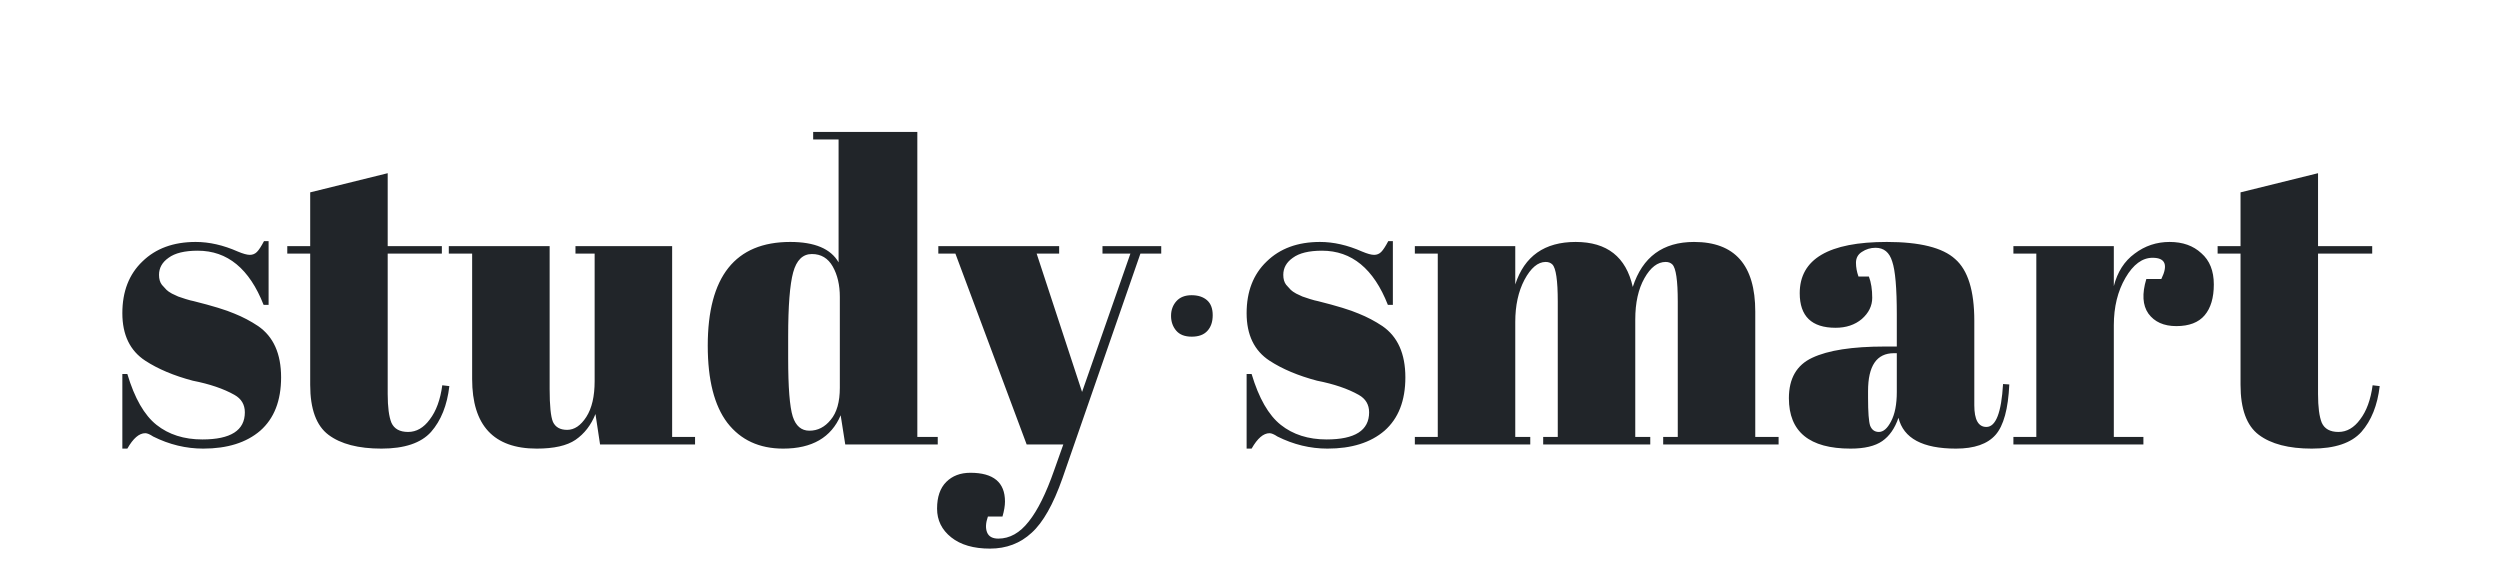
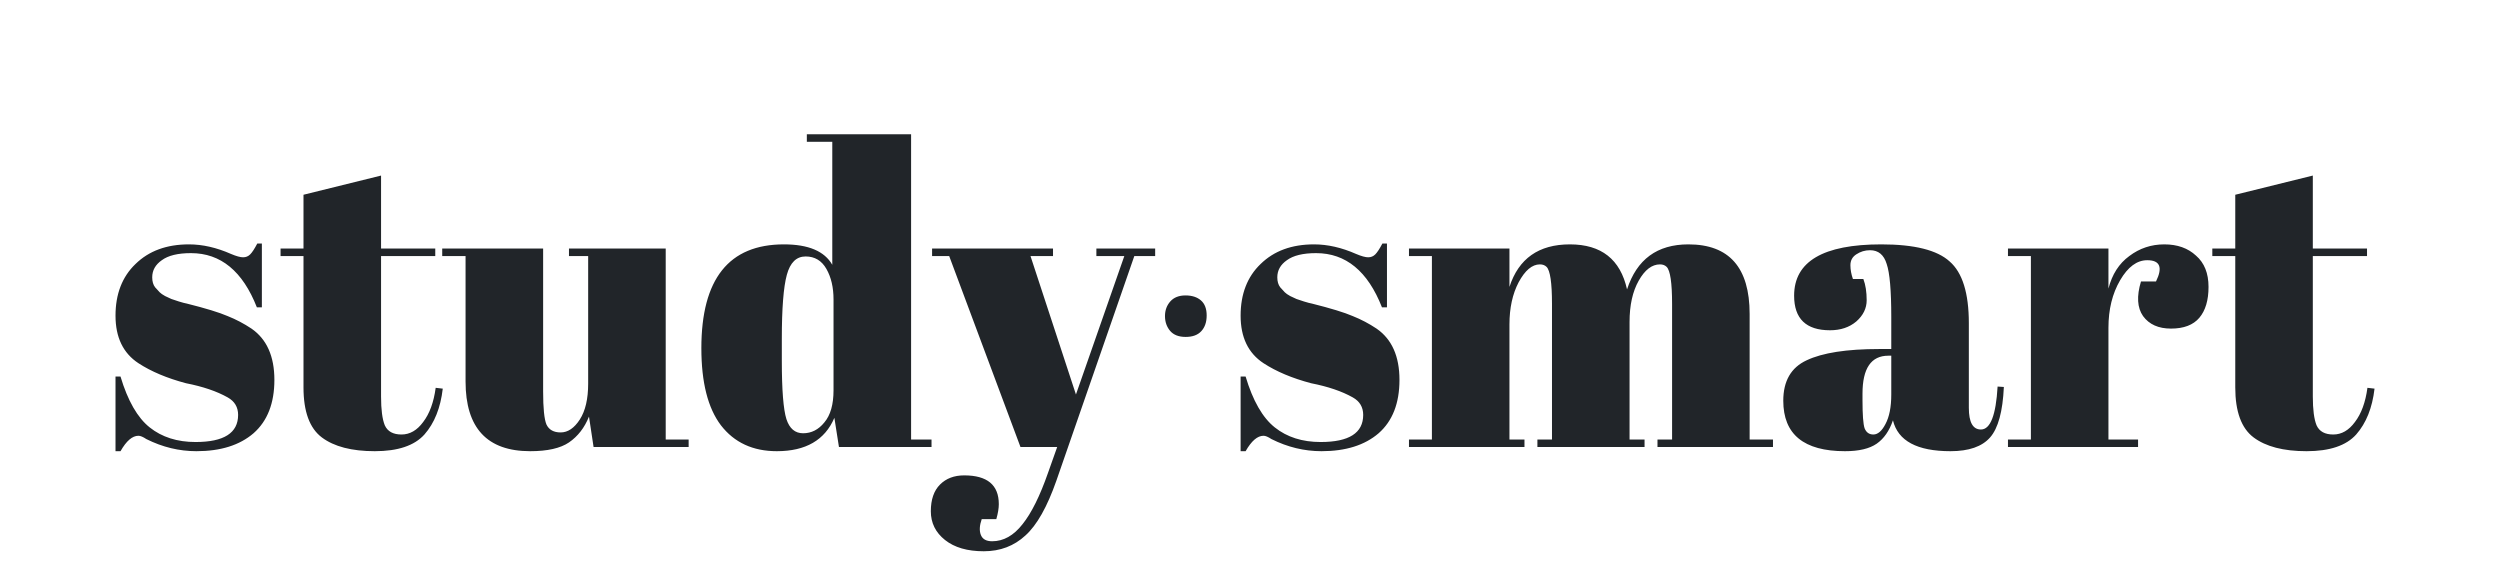
- <svg xmlns="http://www.w3.org/2000/svg" width="360" height="81" viewBox="0 0 360 81" fill="none">
-   <path d="M171.6 48.48C170.61 48.48 169.86 48.19 169.37 47.61C168.88 47.03 168.63 46.32 168.63 45.48C168.63 44.65 168.89 43.94 169.4 43.37C169.91 42.8 170.64 42.51 171.58 42.51C172.52 42.51 173.26 42.75 173.81 43.23C174.36 43.71 174.63 44.43 174.63 45.39C174.63 46.35 174.37 47.1 173.86 47.65C173.35 48.21 172.6 48.48 171.6 48.48Z" fill="#212529" />
-   <path d="M17.618 64.6V53.86H18.338C19.378 57.34 20.778 59.78 22.538 61.18C24.298 62.58 26.498 63.28 29.138 63.28C33.218 63.28 35.258 61.98 35.258 59.38C35.258 58.26 34.758 57.42 33.758 56.86C32.198 55.98 30.198 55.3 27.758 54.82C25.038 54.1 22.758 53.14 20.918 51.94C18.718 50.5 17.618 48.22 17.618 45.1C17.618 41.98 18.578 39.5 20.498 37.66C22.418 35.78 24.978 34.84 28.178 34.84C30.138 34.84 32.158 35.3 34.238 36.22C34.998 36.54 35.578 36.7 35.978 36.7C36.378 36.7 36.718 36.56 36.998 36.28C37.278 36 37.618 35.48 38.018 34.72H38.678V43.9H37.958C35.918 38.7 32.758 36.1 28.478 36.1C26.598 36.1 25.198 36.44 24.278 37.12C23.358 37.76 22.898 38.58 22.898 39.58C22.898 40.18 23.038 40.66 23.318 41.02C23.598 41.34 23.818 41.58 23.978 41.74C24.138 41.9 24.398 42.08 24.758 42.28C25.118 42.44 25.418 42.58 25.658 42.7C25.898 42.78 26.258 42.9 26.738 43.06C27.258 43.22 27.638 43.32 27.878 43.36C30.598 44.04 32.558 44.64 33.758 45.16C34.958 45.64 36.098 46.24 37.178 46.96C39.378 48.48 40.478 50.94 40.478 54.34C40.478 57.7 39.478 60.26 37.478 62.02C35.478 63.74 32.738 64.6 29.258 64.6C26.778 64.6 24.378 64.02 22.058 62.86C21.578 62.54 21.198 62.38 20.918 62.38C20.038 62.38 19.178 63.12 18.338 64.6H17.618ZM44.668 55.42V36.52H41.368V35.44H44.668V27.7L55.828 24.94V35.44H63.628V36.52H55.828V56.74C55.828 58.62 56.008 60 56.368 60.88C56.768 61.76 57.568 62.2 58.768 62.2C59.968 62.2 61.008 61.6 61.888 60.4C62.808 59.2 63.408 57.56 63.688 55.48L64.708 55.6C64.388 58.36 63.508 60.56 62.068 62.2C60.628 63.8 58.248 64.6 54.928 64.6C51.608 64.6 49.068 63.94 47.308 62.62C45.548 61.3 44.668 58.9 44.668 55.42ZM100.088 64H86.408L85.748 59.62C85.108 61.22 84.148 62.46 82.868 63.34C81.628 64.18 79.768 64.6 77.288 64.6C71.088 64.6 67.988 61.26 67.988 54.58V36.52H64.628V35.44H79.148V56.02C79.148 58.42 79.308 60 79.628 60.76C79.988 61.52 80.668 61.9 81.668 61.9C82.708 61.9 83.628 61.28 84.428 60.04C85.228 58.8 85.628 57.08 85.628 54.88V36.52H82.868V35.44H96.788V62.92H100.088V64ZM113.496 51.58C113.496 55.78 113.716 58.58 114.156 59.98C114.596 61.34 115.396 62.02 116.556 62.02C117.756 62.02 118.776 61.5 119.616 60.46C120.496 59.42 120.936 57.88 120.936 55.84V42.76C120.936 41.04 120.596 39.58 119.916 38.38C119.236 37.18 118.236 36.58 116.916 36.58C115.596 36.58 114.696 37.46 114.216 39.22C113.736 40.98 113.496 44.06 113.496 48.46V51.58ZM121.716 64L121.056 59.8C119.696 63 116.936 64.6 112.776 64.6C109.336 64.6 106.656 63.36 104.736 60.88C102.856 58.4 101.916 54.7 101.916 49.78C101.916 39.82 105.876 34.84 113.796 34.84C117.316 34.84 119.636 35.82 120.756 37.78V20.08H117.096V19H132.096V62.92H135.036V64H121.716ZM135.118 36.52V35.44H152.518V36.52H149.278L155.818 56.44L162.778 36.52H158.758V35.44H167.218V36.52H164.218L152.998 68.86C151.678 72.62 150.198 75.24 148.558 76.72C146.918 78.24 144.918 79 142.558 79C140.198 79 138.338 78.46 136.978 77.38C135.618 76.3 134.938 74.92 134.938 73.24C134.938 71.56 135.378 70.28 136.258 69.4C137.138 68.52 138.298 68.08 139.738 68.08C143.058 68.08 144.718 69.46 144.718 72.22C144.718 72.82 144.598 73.54 144.358 74.38H142.258C141.938 75.3 141.898 76.06 142.138 76.66C142.378 77.26 142.918 77.56 143.758 77.56C145.398 77.56 146.858 76.74 148.138 75.1C149.418 73.5 150.638 71.04 151.798 67.72L153.118 64H147.838L137.578 36.52H135.118ZM179.513 64.6V53.86H180.233C181.273 57.34 182.673 59.78 184.433 61.18C186.193 62.58 188.393 63.28 191.033 63.28C195.113 63.28 197.153 61.98 197.153 59.38C197.153 58.26 196.653 57.42 195.653 56.86C194.093 55.98 192.093 55.3 189.653 54.82C186.933 54.1 184.653 53.14 182.813 51.94C180.613 50.5 179.513 48.22 179.513 45.1C179.513 41.98 180.473 39.5 182.393 37.66C184.313 35.78 186.873 34.84 190.073 34.84C192.033 34.84 194.053 35.3 196.133 36.22C196.893 36.54 197.473 36.7 197.873 36.7C198.273 36.7 198.613 36.56 198.893 36.28C199.173 36 199.513 35.48 199.913 34.72H200.573V43.9H199.853C197.813 38.7 194.653 36.1 190.373 36.1C188.493 36.1 187.093 36.44 186.173 37.12C185.253 37.76 184.793 38.58 184.793 39.58C184.793 40.18 184.933 40.66 185.213 41.02C185.493 41.34 185.713 41.58 185.873 41.74C186.033 41.9 186.293 42.08 186.653 42.28C187.013 42.44 187.313 42.58 187.553 42.7C187.793 42.78 188.153 42.9 188.633 43.06C189.153 43.22 189.533 43.32 189.773 43.36C192.493 44.04 194.453 44.64 195.653 45.16C196.853 45.64 197.993 46.24 199.073 46.96C201.273 48.48 202.373 50.94 202.373 54.34C202.373 57.7 201.373 60.26 199.373 62.02C197.373 63.74 194.633 64.6 191.153 64.6C188.673 64.6 186.273 64.02 183.953 62.86C183.473 62.54 183.093 62.38 182.813 62.38C181.933 62.38 181.073 63.12 180.233 64.6H179.513ZM203.738 35.44H218.198V40.96C219.518 36.88 222.418 34.84 226.898 34.84C231.418 34.84 234.158 37 235.118 41.32C236.518 37 239.458 34.84 243.938 34.84C249.818 34.84 252.758 38.18 252.758 44.86V62.92H256.118V64H239.498V62.92H241.598V43.42C241.598 40.38 241.338 38.6 240.818 38.08C240.578 37.84 240.258 37.72 239.858 37.72C238.698 37.72 237.678 38.5 236.798 40.06C235.918 41.62 235.478 43.6 235.478 46V62.92H237.638V64H222.218V62.92H224.318V43.42C224.318 40.38 224.058 38.6 223.538 38.08C223.298 37.84 222.978 37.72 222.578 37.72C221.458 37.72 220.438 38.58 219.518 40.3C218.638 41.98 218.198 44 218.198 46.36V62.92H220.358V64H203.738V62.92H207.038V36.52H203.738V35.44ZM271.4 49.9H273.14V45.28C273.14 41.48 272.92 38.94 272.48 37.66C272.08 36.34 271.28 35.68 270.08 35.68C269.36 35.68 268.7 35.88 268.1 36.28C267.54 36.64 267.26 37.16 267.26 37.84C267.26 38.48 267.38 39.14 267.62 39.82H269.12C269.44 40.66 269.6 41.68 269.6 42.88C269.6 44.04 269.1 45.06 268.1 45.94C267.1 46.78 265.84 47.2 264.32 47.2C260.88 47.2 259.16 45.54 259.16 42.22C259.16 37.3 263.34 34.84 271.7 34.84C276.46 34.84 279.74 35.66 281.54 37.3C283.38 38.9 284.3 41.86 284.3 46.18V58.36C284.3 60.44 284.88 61.48 286.04 61.48C287.4 61.48 288.2 59.42 288.44 55.3L289.34 55.36C289.18 58.88 288.52 61.3 287.36 62.62C286.2 63.94 284.3 64.6 281.66 64.6C276.86 64.6 274.1 63.12 273.38 60.16C272.86 61.68 272.08 62.8 271.04 63.52C270 64.24 268.48 64.6 266.48 64.6C260.56 64.6 257.6 62.18 257.6 57.34C257.6 54.5 258.72 52.56 260.96 51.52C263.24 50.44 266.72 49.9 271.4 49.9ZM269 57.28C269 59.36 269.1 60.7 269.3 61.3C269.54 61.9 269.96 62.2 270.56 62.2C271.2 62.2 271.78 61.7 272.3 60.7C272.86 59.66 273.14 58.24 273.14 56.44V50.86H272.72C270.24 50.86 269 52.68 269 56.32V57.28ZM309.97 37.12C308.49 37.12 307.19 38.08 306.07 40C304.95 41.92 304.39 44.2 304.39 46.84V62.92H308.65V64H289.93V62.92H293.23V36.52H289.93V35.44H304.39V41.2C304.91 39.16 305.91 37.6 307.39 36.52C308.87 35.4 310.55 34.84 312.43 34.84C314.31 34.84 315.83 35.38 316.99 36.46C318.19 37.5 318.79 39 318.79 40.96C318.79 42.88 318.35 44.36 317.47 45.4C316.59 46.44 315.23 46.96 313.39 46.96C311.59 46.96 310.25 46.36 309.37 45.16C308.53 43.96 308.43 42.3 309.07 40.18H311.23C312.23 38.14 311.81 37.12 309.97 37.12ZM322.637 55.42V36.52H319.337V35.44H322.637V27.7L333.797 24.94V35.44H341.597V36.52H333.797V56.74C333.797 58.62 333.977 60 334.337 60.88C334.737 61.76 335.537 62.2 336.737 62.2C337.937 62.2 338.977 61.6 339.857 60.4C340.777 59.2 341.377 57.56 341.657 55.48L342.677 55.6C342.357 58.36 341.477 60.56 340.037 62.2C338.597 63.8 336.217 64.6 332.897 64.6C329.577 64.6 327.037 63.94 325.277 62.62C323.517 61.3 322.637 58.9 322.637 55.42Z" fill="#212529" />
+ <svg xmlns="http://www.w3.org/2000/svg" width="151" height="34" viewBox="0 0 151 34" fill="none">
+   <path d="M71.612 20.35C71.196 20.35 70.881 20.228 70.675 19.985C70.47 19.741 70.365 19.443 70.365 19.09C70.365 18.742 70.474 18.444 70.688 18.205C70.902 17.965 71.209 17.844 71.603 17.844C71.998 17.844 72.308 17.945 72.539 18.146C72.77 18.348 72.883 18.65 72.883 19.053C72.883 19.456 72.774 19.77 72.56 20.001C72.346 20.236 72.031 20.35 71.612 20.35Z" fill="#212529" />
+   <path d="M6.977 27.252V22.744H7.279C7.716 24.204 8.304 25.229 9.042 25.816C9.781 26.404 10.705 26.698 11.813 26.698C13.525 26.698 14.382 26.152 14.382 25.061C14.382 24.591 14.172 24.238 13.752 24.003C13.097 23.634 12.258 23.348 11.233 23.147C10.092 22.844 9.135 22.442 8.362 21.938C7.439 21.333 6.977 20.376 6.977 19.067C6.977 17.757 7.38 16.716 8.186 15.944C8.992 15.155 10.067 14.76 11.41 14.76C12.233 14.76 13.081 14.953 13.954 15.339C14.273 15.474 14.516 15.541 14.684 15.541C14.852 15.541 14.995 15.482 15.112 15.364C15.23 15.247 15.372 15.029 15.54 14.71H15.817V18.563H15.515C14.659 16.38 13.332 15.289 11.536 15.289C10.747 15.289 10.159 15.432 9.773 15.717C9.387 15.986 9.194 16.33 9.194 16.75C9.194 17.002 9.252 17.203 9.37 17.354C9.487 17.488 9.58 17.589 9.647 17.656C9.714 17.724 9.823 17.799 9.974 17.883C10.125 17.95 10.251 18.009 10.352 18.059C10.453 18.093 10.604 18.143 10.805 18.21C11.024 18.277 11.183 18.32 11.284 18.336C12.426 18.622 13.248 18.874 13.752 19.092C14.256 19.293 14.734 19.545 15.188 19.847C16.111 20.485 16.573 21.518 16.573 22.945C16.573 24.356 16.153 25.43 15.313 26.169C14.474 26.891 13.324 27.252 11.863 27.252C10.822 27.252 9.815 27.008 8.841 26.521C8.639 26.387 8.48 26.32 8.362 26.32C7.993 26.32 7.632 26.631 7.279 27.252H6.977ZM18.331 23.398V15.465H16.946V15.012H18.331V11.763L23.016 10.604V15.012H26.29V15.465H23.016V23.953C23.016 24.742 23.091 25.321 23.242 25.69C23.41 26.06 23.746 26.244 24.25 26.244C24.754 26.244 25.19 25.993 25.56 25.489C25.946 24.985 26.198 24.297 26.315 23.424L26.743 23.474C26.609 24.633 26.24 25.556 25.635 26.244C25.031 26.916 24.032 27.252 22.638 27.252C21.244 27.252 20.178 26.975 19.44 26.421C18.701 25.867 18.331 24.859 18.331 23.398ZM41.594 27H35.852L35.575 25.162C35.306 25.833 34.903 26.354 34.366 26.723C33.846 27.076 33.065 27.252 32.024 27.252C29.421 27.252 28.12 25.85 28.12 23.046V15.465H26.71V15.012H32.805V23.65C32.805 24.658 32.872 25.321 33.006 25.64C33.157 25.959 33.443 26.119 33.862 26.119C34.299 26.119 34.685 25.858 35.021 25.338C35.357 24.817 35.525 24.095 35.525 23.172V15.465H34.366V15.012H40.209V26.547H41.594V27ZM47.222 21.787C47.222 23.55 47.315 24.725 47.499 25.313C47.684 25.884 48.02 26.169 48.507 26.169C49.011 26.169 49.439 25.951 49.791 25.514C50.161 25.078 50.345 24.431 50.345 23.575V18.084C50.345 17.363 50.203 16.75 49.917 16.246C49.632 15.742 49.212 15.49 48.658 15.49C48.104 15.49 47.726 15.86 47.525 16.599C47.323 17.337 47.222 18.63 47.222 20.477V21.787ZM50.673 27L50.396 25.237C49.825 26.58 48.666 27.252 46.92 27.252C45.476 27.252 44.351 26.731 43.545 25.69C42.756 24.649 42.362 23.096 42.362 21.031C42.362 16.85 44.024 14.76 47.348 14.76C48.826 14.76 49.8 15.171 50.27 15.994V8.564H48.733V8.111H55.03V26.547H56.264V27H50.673ZM56.298 15.465V15.012H63.602V15.465H62.242L64.987 23.827L67.909 15.465H66.221V15.012H69.772V15.465H68.513L63.803 29.04C63.249 30.618 62.628 31.718 61.94 32.339C61.251 32.977 60.412 33.296 59.421 33.296C58.43 33.296 57.65 33.07 57.079 32.616C56.508 32.163 56.222 31.584 56.222 30.878C56.222 30.173 56.407 29.636 56.777 29.267C57.146 28.897 57.633 28.713 58.237 28.713C59.631 28.713 60.328 29.292 60.328 30.45C60.328 30.702 60.277 31.004 60.177 31.357H59.295C59.161 31.743 59.144 32.062 59.245 32.314C59.346 32.566 59.572 32.692 59.925 32.692C60.613 32.692 61.226 32.348 61.763 31.659C62.301 30.988 62.813 29.955 63.3 28.561L63.854 27H61.637L57.331 15.465H56.298ZM74.933 27.252V22.744H75.235C75.672 24.204 76.259 25.229 76.998 25.816C77.737 26.404 78.66 26.698 79.769 26.698C81.481 26.698 82.337 26.152 82.337 25.061C82.337 24.591 82.127 24.238 81.708 24.003C81.053 23.634 80.213 23.348 79.189 23.147C78.047 22.844 77.091 22.442 76.318 21.938C75.395 21.333 74.933 20.376 74.933 19.067C74.933 17.757 75.336 16.716 76.142 15.944C76.948 15.155 78.022 14.76 79.366 14.76C80.188 14.76 81.036 14.953 81.909 15.339C82.228 15.474 82.472 15.541 82.64 15.541C82.808 15.541 82.95 15.482 83.068 15.364C83.185 15.247 83.328 15.029 83.496 14.71H83.773V18.563H83.471C82.615 16.38 81.288 15.289 79.492 15.289C78.702 15.289 78.115 15.432 77.728 15.717C77.342 15.986 77.149 16.33 77.149 16.75C77.149 17.002 77.208 17.203 77.326 17.354C77.443 17.488 77.535 17.589 77.603 17.656C77.67 17.724 77.779 17.799 77.93 17.883C78.081 17.95 78.207 18.009 78.308 18.059C78.409 18.093 78.56 18.143 78.761 18.21C78.979 18.277 79.139 18.32 79.24 18.336C80.381 18.622 81.204 18.874 81.708 19.092C82.212 19.293 82.69 19.545 83.143 19.847C84.067 20.485 84.528 21.518 84.528 22.945C84.528 24.356 84.109 25.43 83.269 26.169C82.43 26.891 81.28 27.252 79.819 27.252C78.778 27.252 77.77 27.008 76.797 26.521C76.595 26.387 76.436 26.32 76.318 26.32C75.949 26.32 75.588 26.631 75.235 27.252H74.933ZM85.102 15.012H91.171V17.329C91.725 15.616 92.943 14.76 94.823 14.76C96.721 14.76 97.871 15.667 98.273 17.48C98.861 15.667 100.095 14.76 101.976 14.76C104.444 14.76 105.678 16.162 105.678 18.966V26.547H107.088V27H100.112V26.547H100.994V18.361C100.994 17.085 100.884 16.338 100.666 16.12C100.565 16.019 100.431 15.969 100.263 15.969C99.776 15.969 99.348 16.296 98.979 16.951C98.609 17.606 98.425 18.437 98.425 19.444V26.547H99.331V27H92.859V26.547H93.74V18.361C93.74 17.085 93.631 16.338 93.413 16.12C93.312 16.019 93.178 15.969 93.01 15.969C92.54 15.969 92.112 16.33 91.725 17.052C91.356 17.757 91.171 18.605 91.171 19.596V26.547H92.078V27H85.102V26.547H86.487V15.465H85.102V15.012ZM113.503 21.081H114.233V19.142C114.233 17.547 114.141 16.481 113.956 15.944C113.788 15.39 113.453 15.113 112.949 15.113C112.647 15.113 112.37 15.197 112.118 15.364C111.883 15.516 111.765 15.734 111.765 16.019C111.765 16.288 111.815 16.565 111.916 16.85H112.546C112.68 17.203 112.747 17.631 112.747 18.135C112.747 18.622 112.537 19.05 112.118 19.419C111.698 19.772 111.169 19.948 110.531 19.948C109.087 19.948 108.365 19.251 108.365 17.858C108.365 15.793 110.12 14.76 113.629 14.76C115.627 14.76 117.004 15.104 117.759 15.793C118.532 16.464 118.918 17.707 118.918 19.52V24.633C118.918 25.506 119.161 25.942 119.648 25.942C120.219 25.942 120.555 25.078 120.655 23.348L121.033 23.373C120.966 24.851 120.689 25.867 120.202 26.421C119.715 26.975 118.918 27.252 117.81 27.252C115.795 27.252 114.636 26.631 114.334 25.388C114.116 26.026 113.788 26.496 113.352 26.799C112.915 27.101 112.277 27.252 111.438 27.252C108.953 27.252 107.71 26.236 107.71 24.204C107.71 23.012 108.18 22.198 109.121 21.762C110.078 21.308 111.538 21.081 113.503 21.081ZM112.495 24.179C112.495 25.052 112.537 25.615 112.621 25.867C112.722 26.119 112.898 26.244 113.15 26.244C113.419 26.244 113.662 26.035 113.881 25.615C114.116 25.178 114.233 24.582 114.233 23.827V21.484H114.057C113.016 21.484 112.495 22.248 112.495 23.776V24.179ZM129.693 15.717C129.071 15.717 128.526 16.12 128.056 16.926C127.585 17.732 127.35 18.689 127.35 19.797V26.547H129.139V27H121.281V26.547H122.666V15.465H121.281V15.012H127.35V17.43C127.569 16.573 127.988 15.918 128.61 15.465C129.231 14.995 129.936 14.76 130.725 14.76C131.514 14.76 132.152 14.987 132.639 15.44C133.143 15.877 133.395 16.506 133.395 17.329C133.395 18.135 133.21 18.756 132.841 19.193C132.471 19.629 131.901 19.847 131.128 19.847C130.373 19.847 129.81 19.596 129.441 19.092C129.088 18.588 129.046 17.891 129.315 17.002H130.222C130.641 16.145 130.465 15.717 129.693 15.717ZM135.01 23.398V15.465H133.624V15.012H135.01V11.763L139.694 10.604V15.012H142.968V15.465H139.694V23.953C139.694 24.742 139.77 25.321 139.921 25.69C140.089 26.06 140.424 26.244 140.928 26.244C141.432 26.244 141.868 25.993 142.238 25.489C142.624 24.985 142.876 24.297 142.993 23.424L143.422 23.474C143.287 24.633 142.918 25.556 142.313 26.244C141.709 26.916 140.71 27.252 139.316 27.252C137.923 27.252 136.857 26.975 136.118 26.421C135.379 25.867 135.01 24.859 135.01 23.398Z" fill="#212529" />
</svg>
